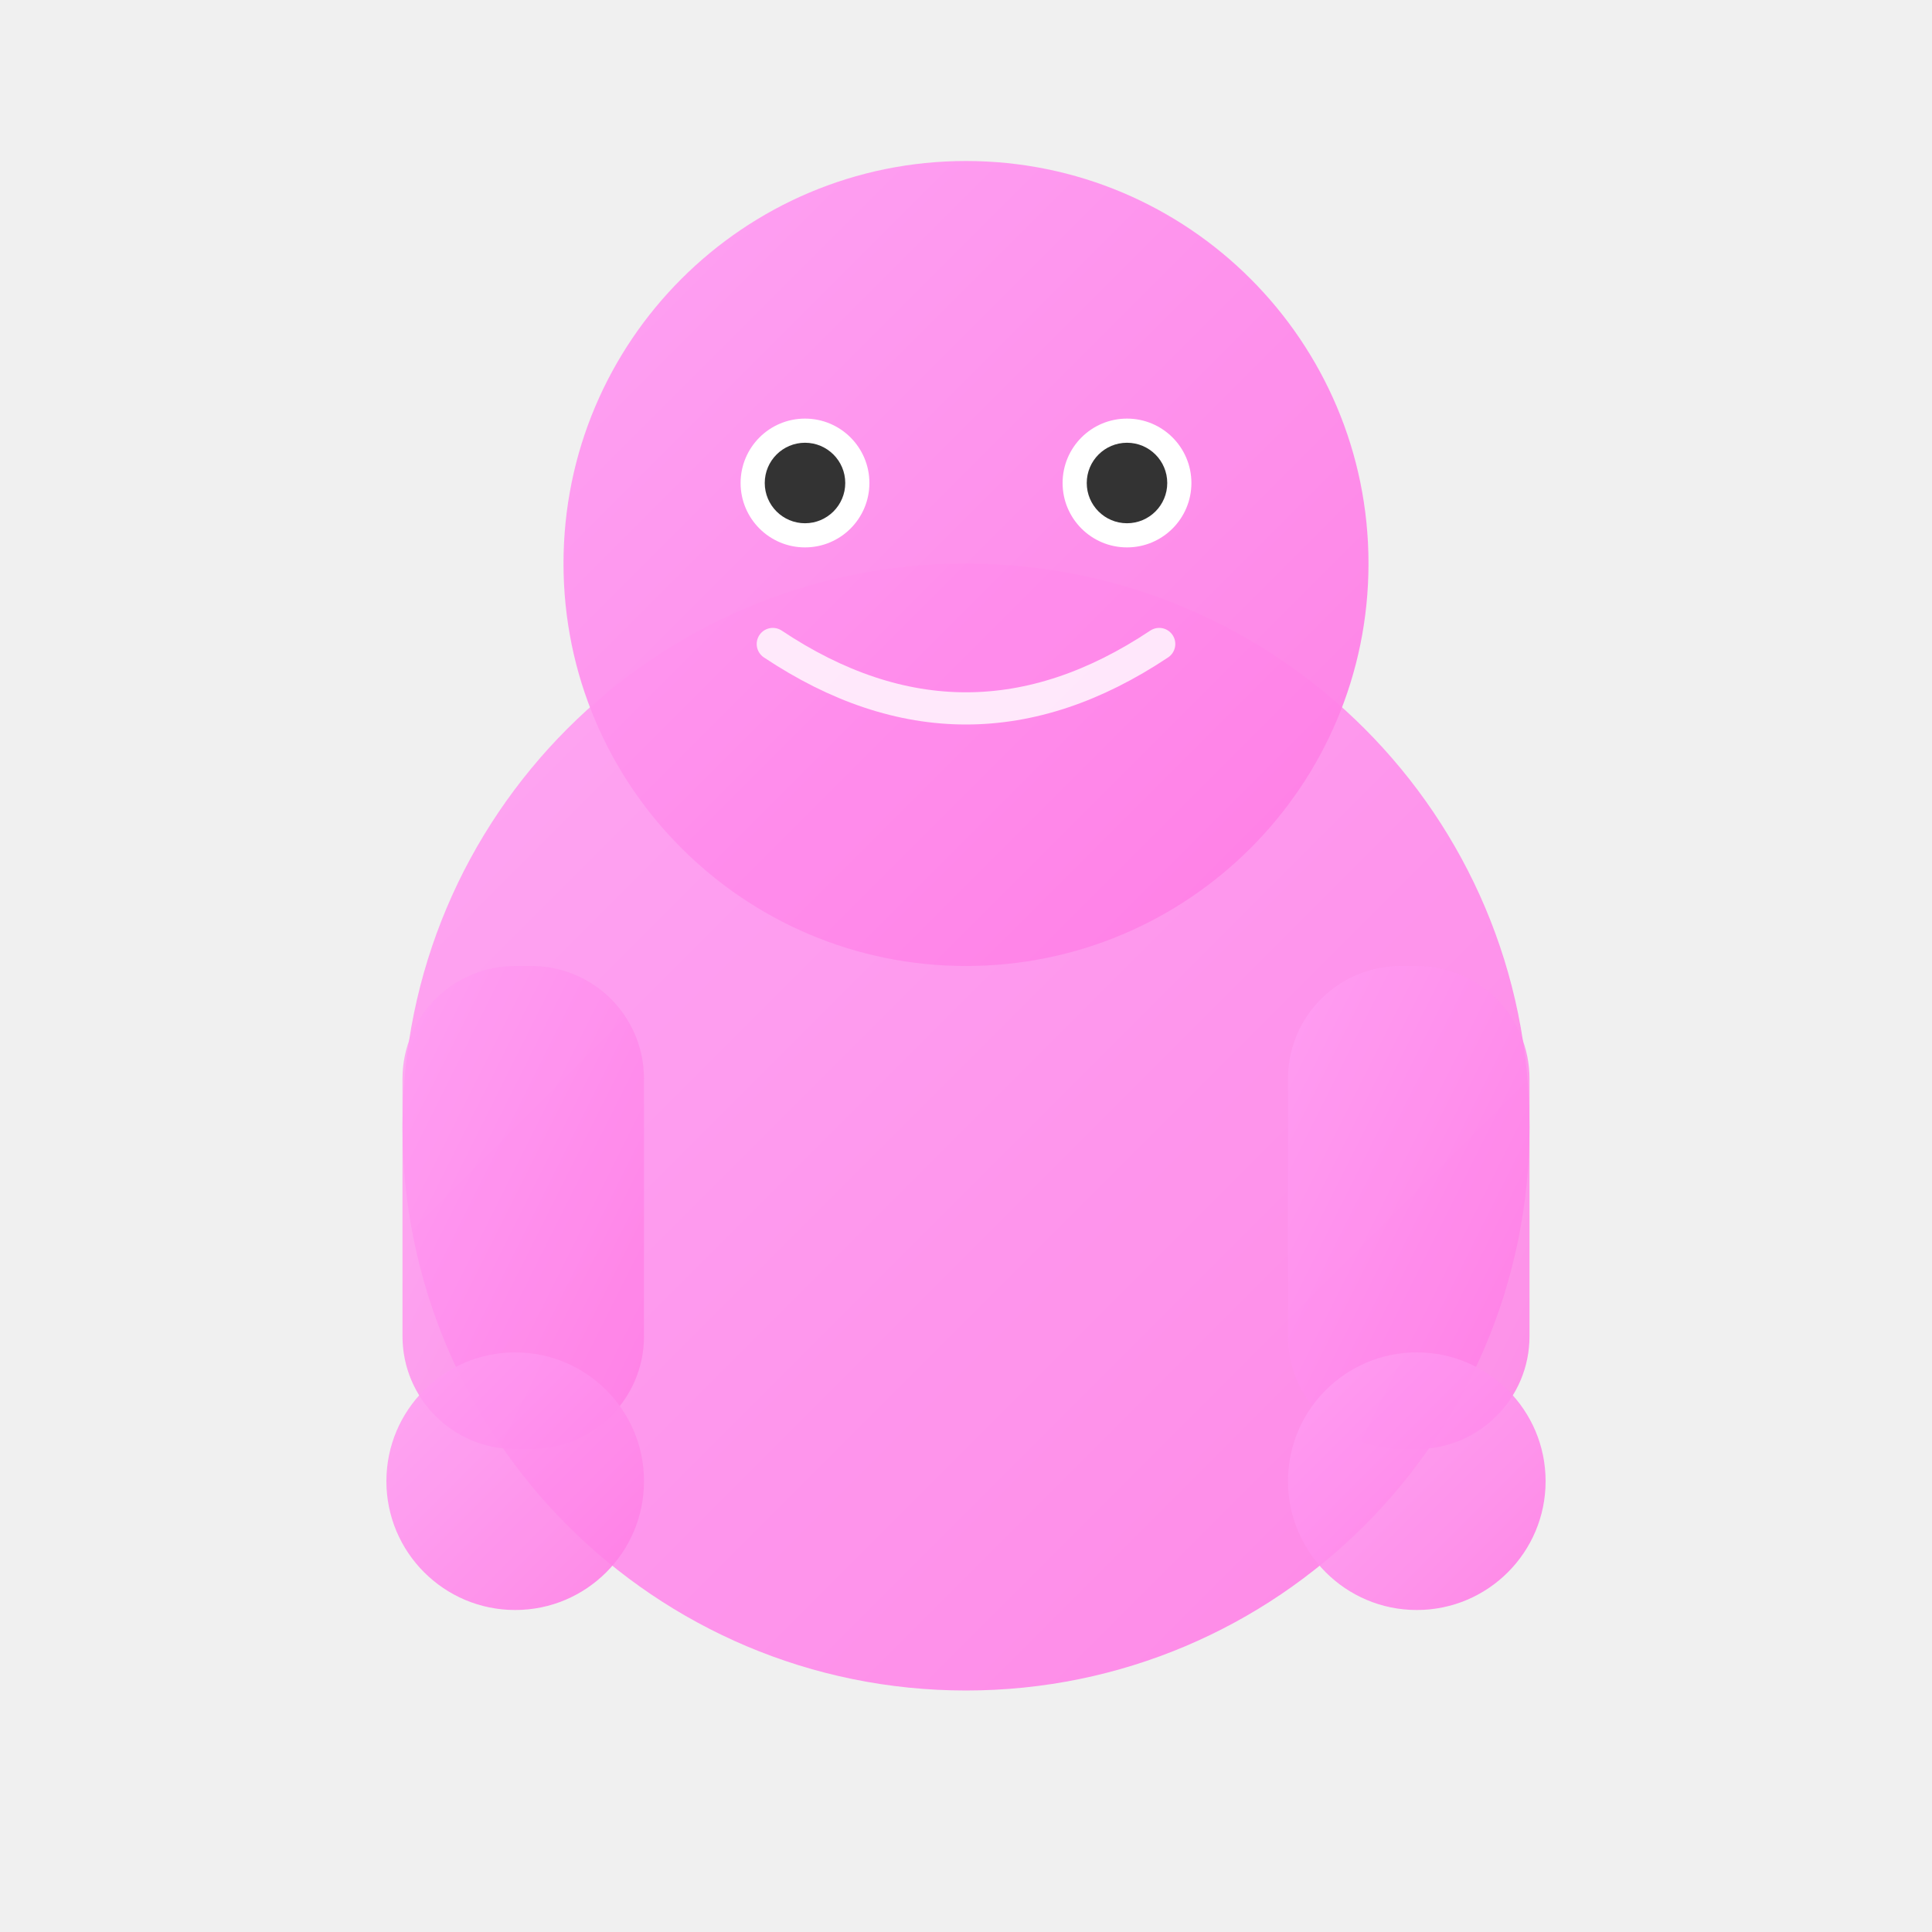
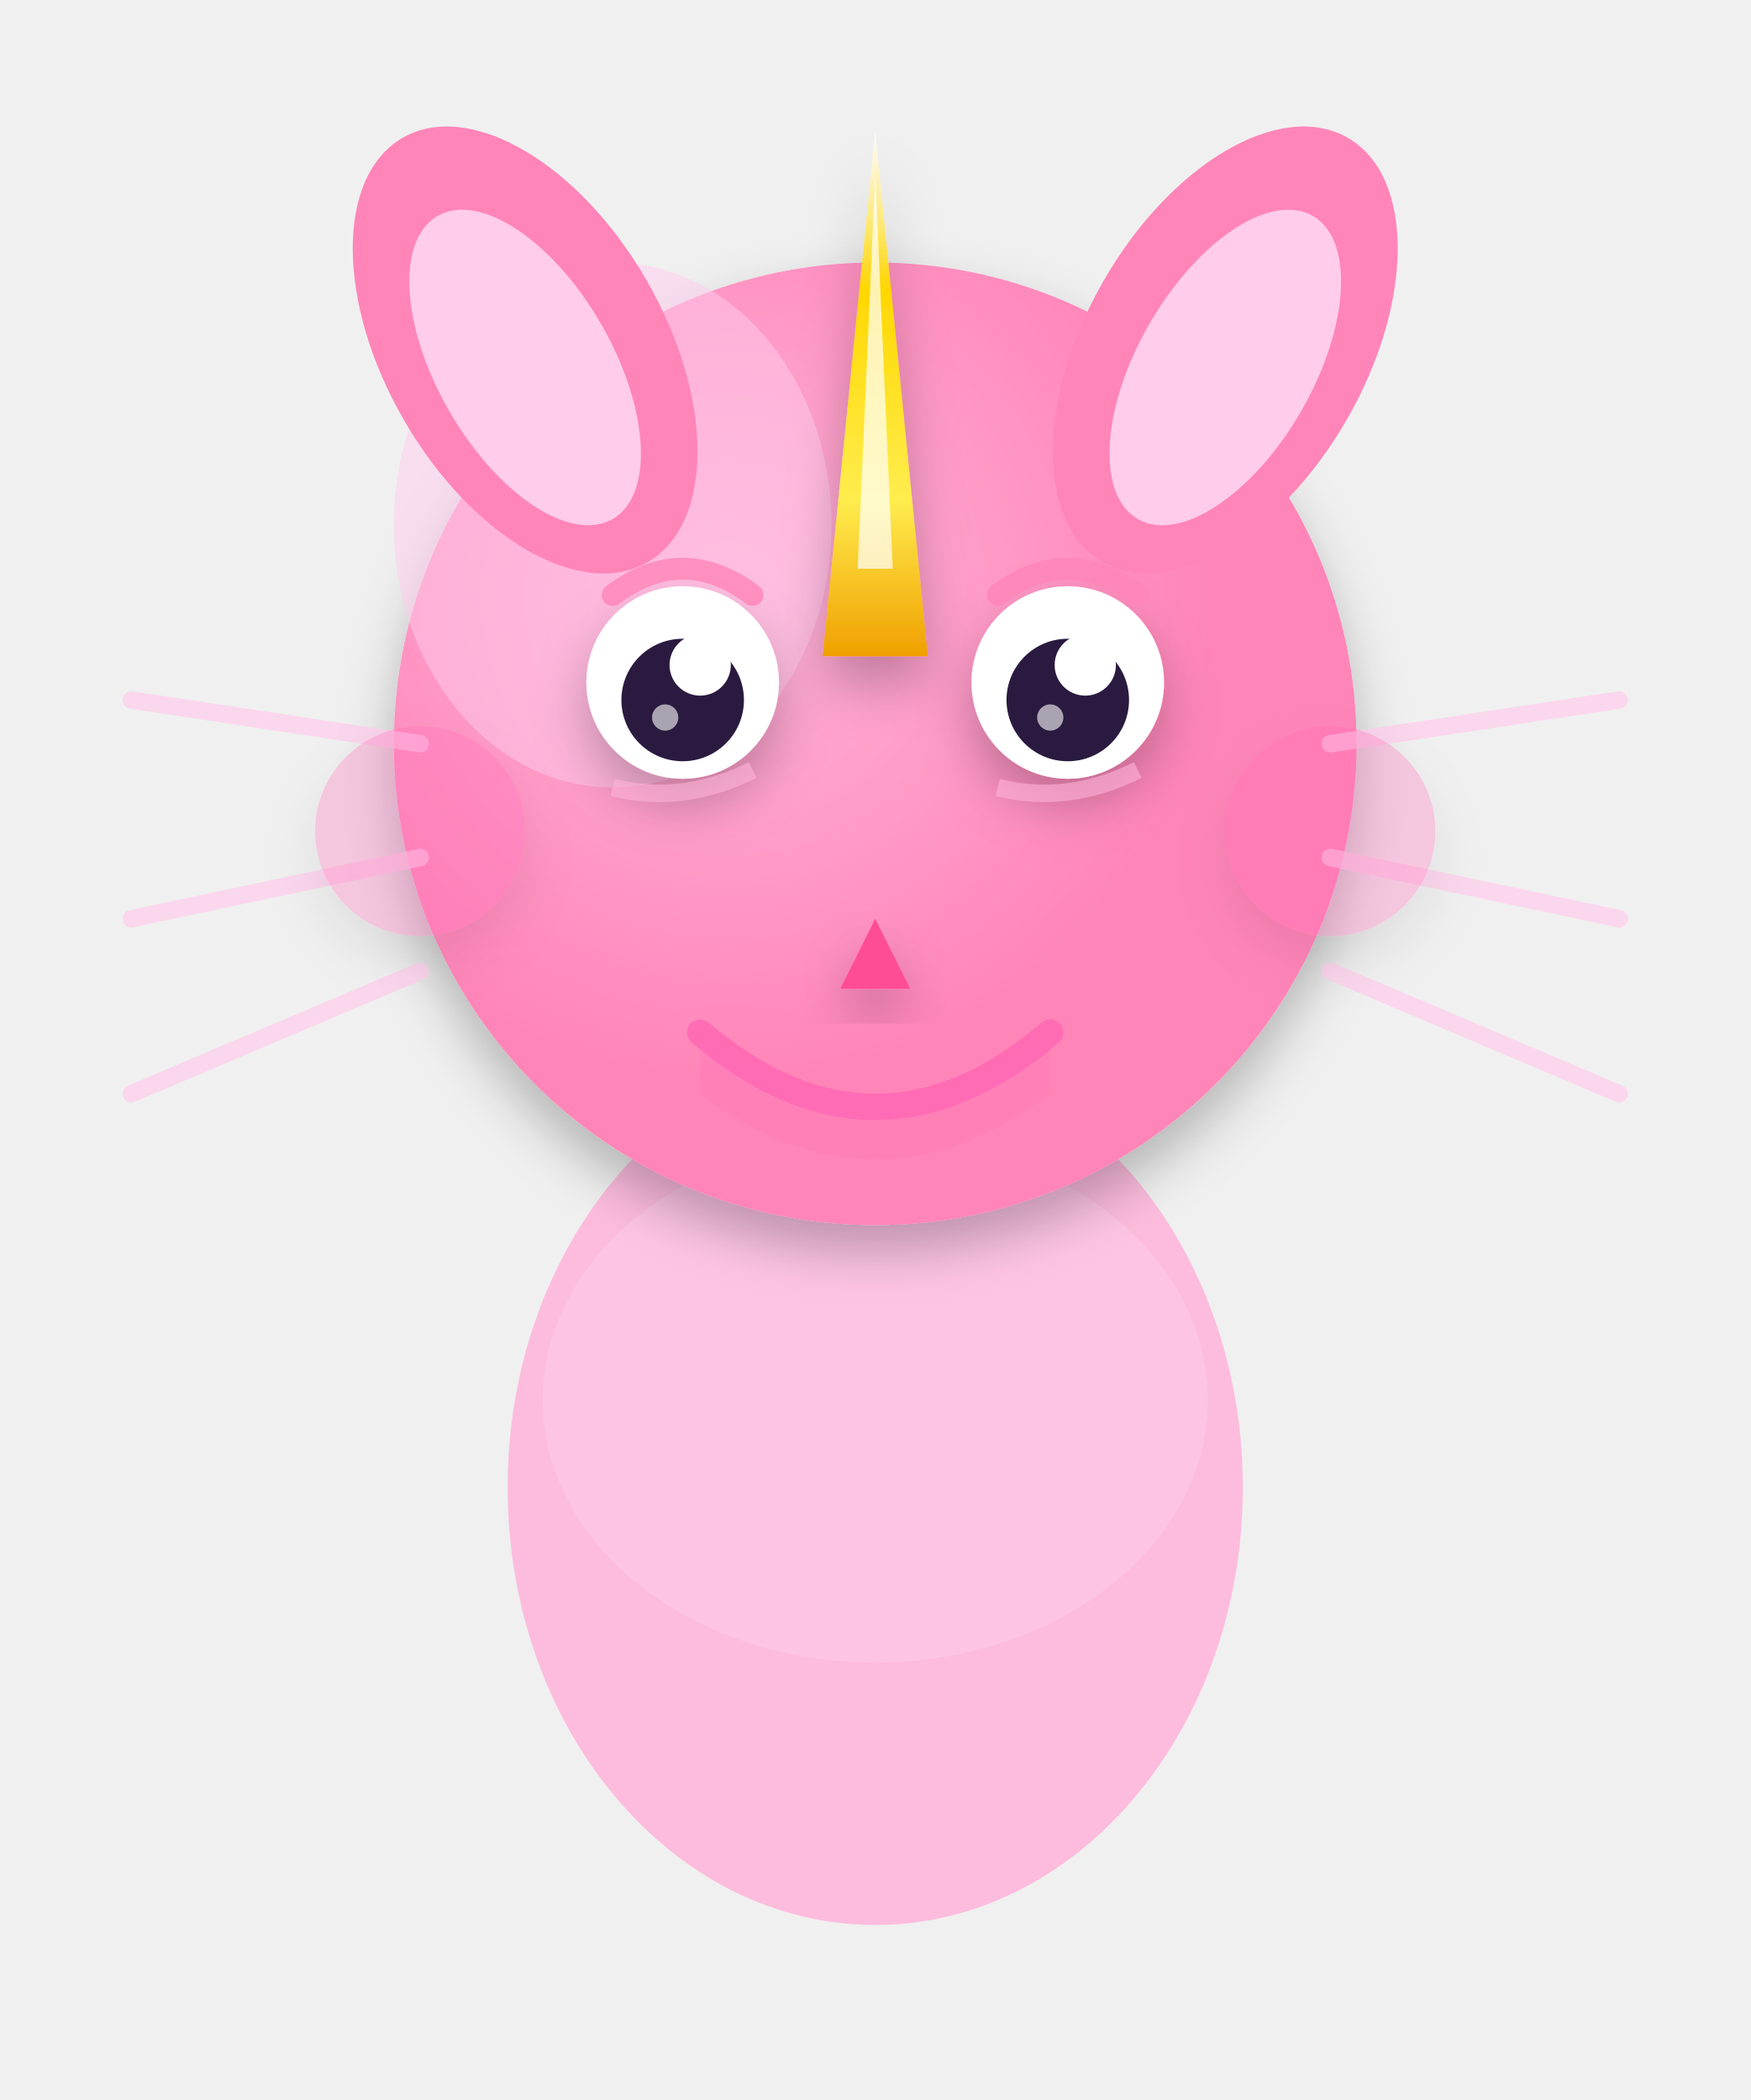
- <svg xmlns="http://www.w3.org/2000/svg" viewBox="0 0 120 120">
+ <svg xmlns="http://www.w3.org/2000/svg" viewBox="0 0 200 240">
  <defs>
-     <linearGradient id="mascotGrad" x1="0%" y1="0%" x2="100%" y2="100%">
-       <stop offset="0%" style="stop-color:#ff9ff3;stop-opacity:1" />
-       <stop offset="100%" style="stop-color:#ff7ce5;stop-opacity:1" />
+     <radialGradient id="headGradHappy" cx="35%" cy="35%">
+       <stop offset="0%" style="stop-color:#ffb3d9;stop-opacity:1" />
+       <stop offset="100%" style="stop-color:#ff85b8;stop-opacity:1" />
+     </radialGradient>
+     <linearGradient id="hornGradHappy" x1="0%" y1="0%" x2="0%" y2="100%">
+       <stop offset="0%" style="stop-color:#ffffff;stop-opacity:0.8" />
+       <stop offset="30%" style="stop-color:#ffd700;stop-opacity:1" />
+       <stop offset="70%" style="stop-color:#ffed4e;stop-opacity:1" />
+       <stop offset="100%" style="stop-color:#f0a000;stop-opacity:1" />
    </linearGradient>
+     <style>
+       .shine {
+         transition: transform 0.4s ease-out;
+       }
+       svg:hover .shine {
+         transform: translate(3px, -3px);
+       }
+     </style>
+     <filter id="softShadow" x="-50%" y="-50%" width="200%" height="200%">
+       <feGaussianBlur in="SourceAlpha" stdDeviation="3" />
+       <feOffset dx="0" dy="3" result="offsetblur" />
+       <feComponentTransfer>
+         <feFuncA type="linear" slope="0.25" />
+       </feComponentTransfer>
+       <feMerge>
+         <feMergeNode />
+         <feMergeNode in="SourceGraphic" />
+       </feMerge>
+     </filter>
  </defs>
-   <circle cx="60" cy="70" r="35" fill="url(#mascotGrad)" opacity="0.9" />
-   <circle cx="60" cy="35" r="25" fill="url(#mascotGrad)" opacity="0.95" />
-   <circle cx="50" cy="30" r="4" fill="#FFF" />
-   <circle cx="70" cy="30" r="4" fill="#FFF" />
-   <circle cx="50" cy="30" r="2.5" fill="#000" opacity="0.8" />
-   <circle cx="70" cy="30" r="2.5" fill="#000" opacity="0.8" />
-   <path d="M 48 40 Q 60 48 72 40" stroke="#FFF" stroke-width="2" fill="none" stroke-linecap="round" opacity="0.8" />
-   <rect x="25" y="60" width="15" height="30" rx="7" fill="url(#mascotGrad)" opacity="0.85" />
-   <rect x="80" y="60" width="15" height="30" rx="7" fill="url(#mascotGrad)" opacity="0.85" />
-   <circle cx="32" cy="92" r="8" fill="url(#mascotGrad)" opacity="0.9" />
-   <circle cx="88" cy="92" r="8" fill="url(#mascotGrad)" opacity="0.9" />
+   <ellipse cx="100" cy="170" rx="42" ry="50" fill="#ffb3d9" opacity="0.85" />
+   <ellipse cx="100" cy="160" rx="38" ry="30" fill="#ffcceb" opacity="0.5" />
+   <circle cx="100" cy="85" r="55" fill="url(#headGradHappy)" filter="url(#softShadow)" />
+   <ellipse class="shine" cx="70" cy="60" rx="25" ry="30" fill="#ffcceb" opacity="0.5" />
+   <ellipse cx="60" cy="40" rx="16" ry="28" fill="#ff85b8" transform="rotate(-30 60 40)" />
+   <ellipse cx="60" cy="42" rx="10" ry="20" fill="#ffcceb" transform="rotate(-30 60 42)" />
+   <ellipse cx="140" cy="40" rx="16" ry="28" fill="#ff85b8" transform="rotate(30 140 40)" />
+   <ellipse cx="140" cy="42" rx="10" ry="20" fill="#ffcceb" transform="rotate(30 140 42)" />
+   <polygon points="100,15 94,75 106,75" fill="url(#hornGradHappy)" filter="url(#softShadow)" />
+   <polygon class="shine" points="100,20 98,65 102,65" fill="#ffffff" opacity="0.7" />
+   <circle cx="78" cy="78" r="11" fill="#ffffff" filter="url(#softShadow)" />
+   <circle cx="78" cy="80" r="7" fill="#2a1a3f" />
+   <circle class="shine" cx="80" cy="76" r="3.5" fill="#ffffff" />
+   <circle class="shine" cx="76" cy="82" r="1.5" fill="#ffffff" opacity="0.6" />
+   <circle cx="122" cy="78" r="11" fill="#ffffff" filter="url(#softShadow)" />
+   <circle cx="122" cy="80" r="7" fill="#2a1a3f" />
+   <circle class="shine" cx="124" cy="76" r="3.5" fill="#ffffff" />
+   <circle class="shine" cx="120" cy="82" r="1.5" fill="#ffffff" opacity="0.6" />
+   <path d="M 70 90 Q 78 92 86 88" stroke="#ffb3d9" stroke-width="2" fill="none" opacity="0.6" />
+   <path d="M 114 90 Q 122 92 130 88" stroke="#ffb3d9" stroke-width="2" fill="none" opacity="0.6" />
+   <polygon points="100,105 96,113 104,113" fill="#ff4d94" filter="url(#softShadow)" />
+   <path d="M 80 118 Q 100 135 120 118" stroke="#ff69b4" stroke-width="3" fill="none" stroke-linecap="round" opacity="0.9" />
+   <path d="M 80 118 Q 100 132 120 118 L 120 125 Q 100 140 80 125 Z" fill="#ff69b4" opacity="0.2" />
+   <line x1="48" y1="85" x2="15" y2="80" stroke="#ffcceb" stroke-width="2" stroke-linecap="round" opacity="0.7" />
+   <line x1="48" y1="98" x2="15" y2="105" stroke="#ffcceb" stroke-width="2" stroke-linecap="round" opacity="0.7" />
+   <line x1="48" y1="111" x2="15" y2="125" stroke="#ffcceb" stroke-width="2" stroke-linecap="round" opacity="0.7" />
+   <line x1="152" y1="85" x2="185" y2="80" stroke="#ffcceb" stroke-width="2" stroke-linecap="round" opacity="0.7" />
+   <line x1="152" y1="98" x2="185" y2="105" stroke="#ffcceb" stroke-width="2" stroke-linecap="round" opacity="0.7" />
+   <line x1="152" y1="111" x2="185" y2="125" stroke="#ffcceb" stroke-width="2" stroke-linecap="round" opacity="0.7" />
+   <circle cx="48" cy="95" r="12" fill="#ff69b4" opacity="0.3" filter="url(#softShadow)" />
+   <circle cx="152" cy="95" r="12" fill="#ff69b4" opacity="0.3" filter="url(#softShadow)" />
+   <path d="M 70 68 Q 78 62 86 68" stroke="#ff85b8" stroke-width="2.5" fill="none" stroke-linecap="round" opacity="0.8" />
+   <path d="M 114 68 Q 122 62 130 68" stroke="#ff85b8" stroke-width="2.5" fill="none" stroke-linecap="round" opacity="0.8" />
</svg>
